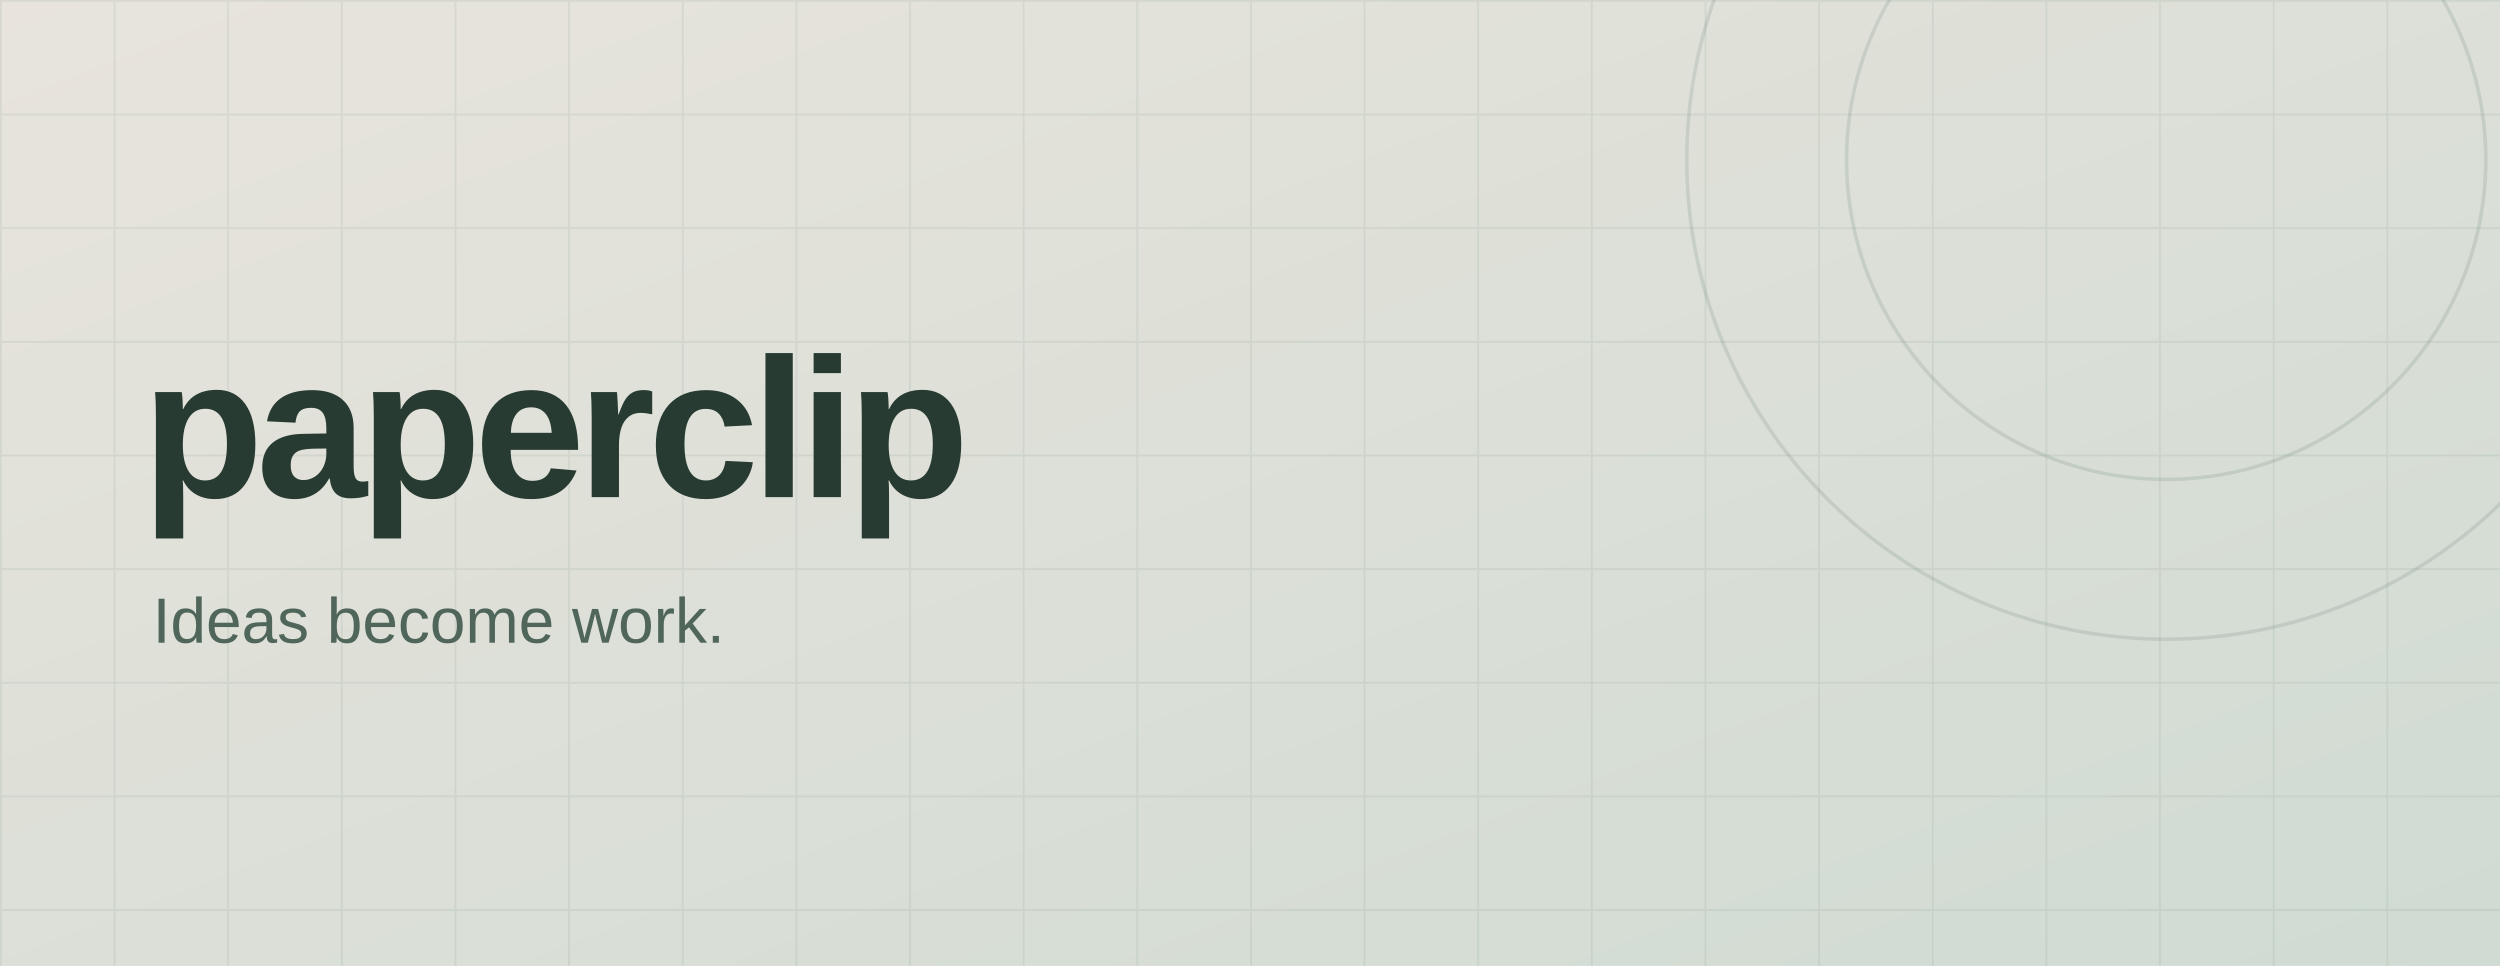
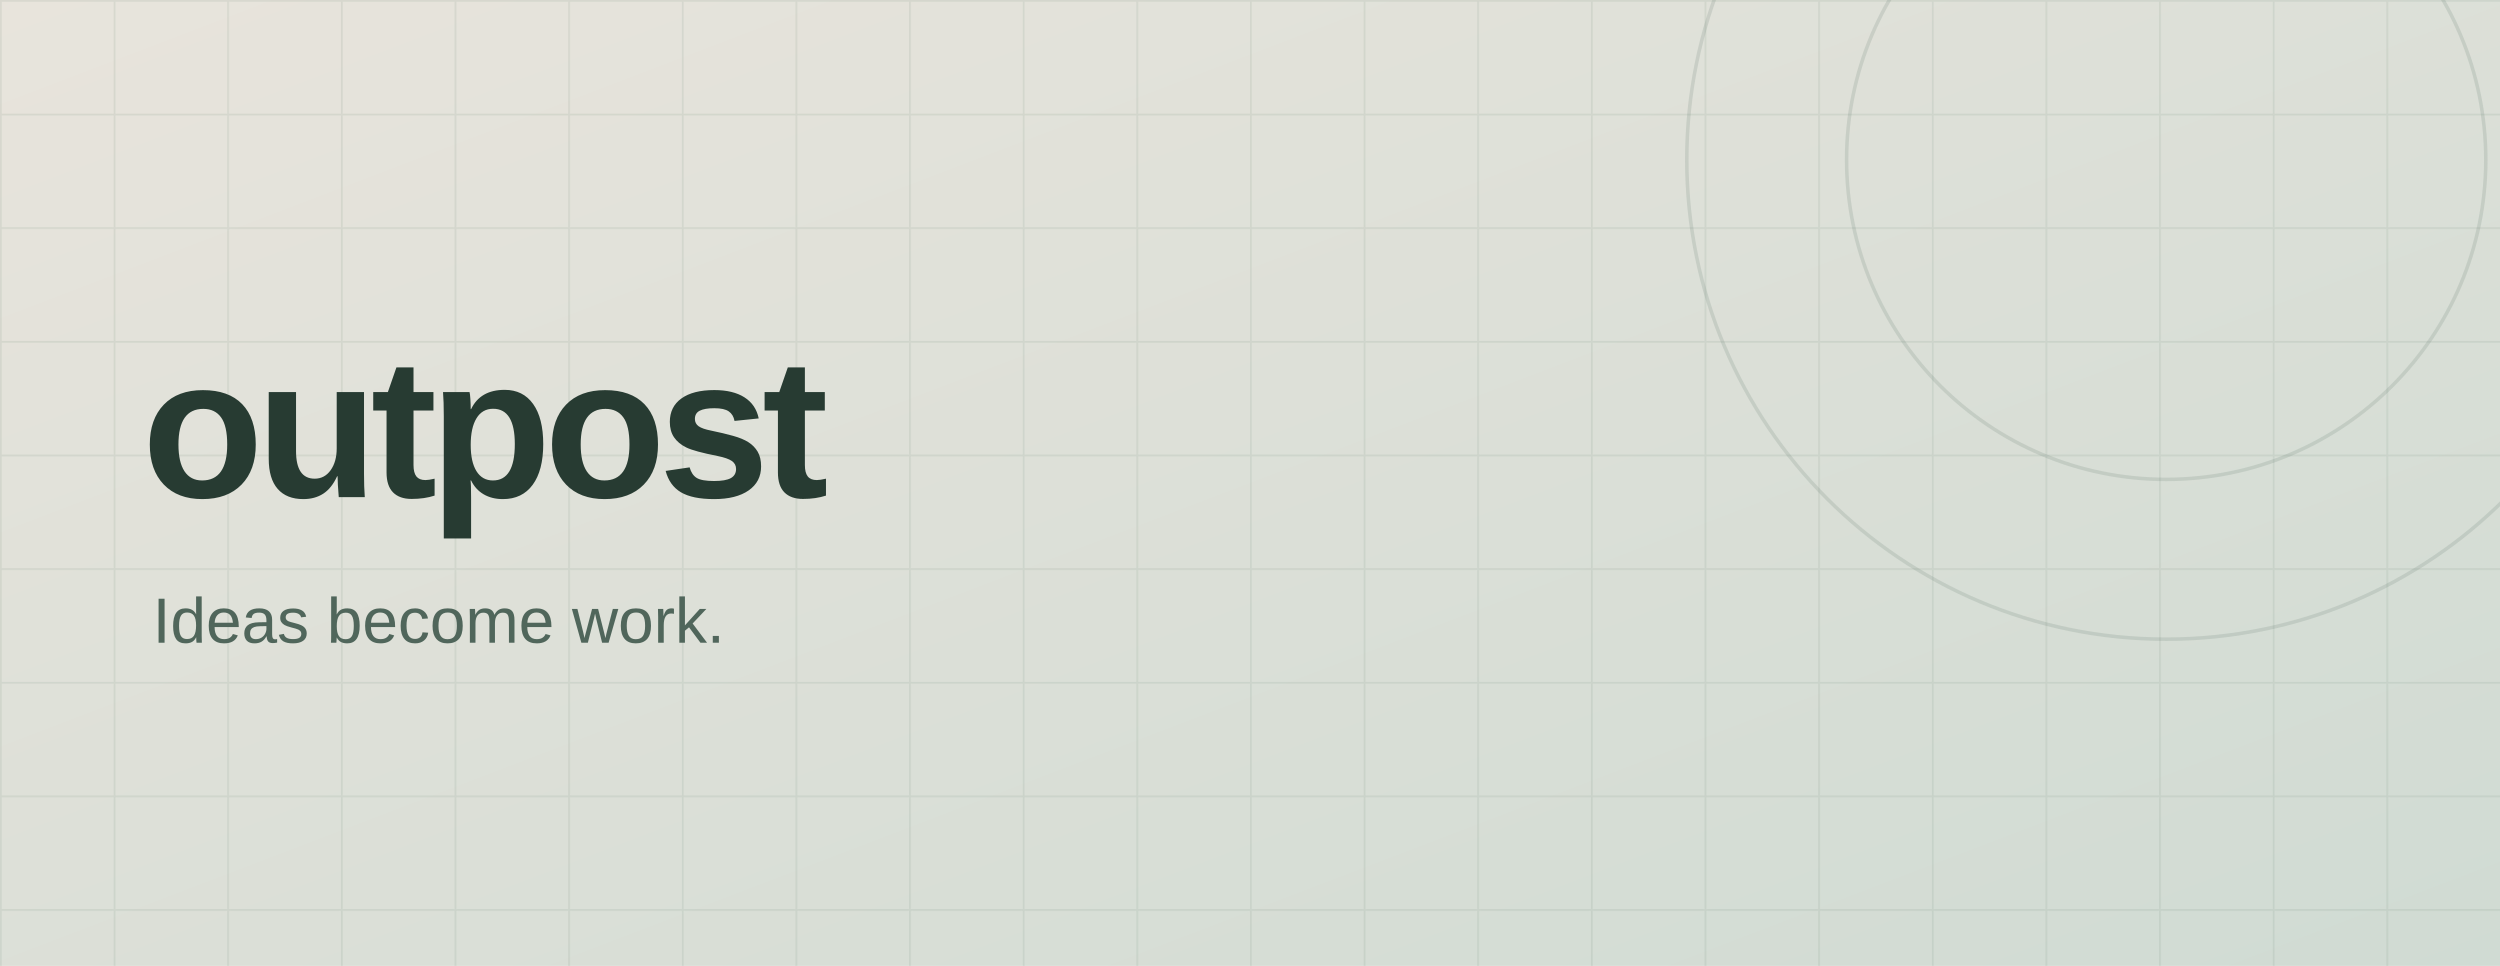
<svg xmlns="http://www.w3.org/2000/svg" width="704" height="272" viewBox="0 0 704 272">
  <defs>
    <linearGradient id="background" x2="1" y2="1">
      <stop stop-color="#e8e4dc" />
      <stop offset="1" stop-color="#d0dbd3" />
    </linearGradient>
    <pattern id="grid" width="32" height="32" patternUnits="userSpaceOnUse">
      <path d="M32 0H0V32" fill="none" stroke="#677d72" stroke-opacity=".12" />
    </pattern>
  </defs>
  <path fill="url(#background)" d="M0 0h704v272H0z" />
  <path fill="url(#grid)" d="M0 0h704v272H0z" />
  <circle cx="610" cy="45" r="135" fill="none" stroke="#677d72" stroke-opacity=".18" />
  <circle cx="610" cy="45" r="90" fill="none" stroke="#677d72" stroke-opacity=".18" />
-   <text x="40" y="140" font-family="Arial,sans-serif" font-size="56" font-weight="700" letter-spacing="-2" fill="#273b32">paperclip</text>
+   <text x="40" y="140" font-family="Arial,sans-serif" font-size="56" font-weight="700" letter-spacing="-2" fill="#273b32">outpost</text>
  <text x="43" y="181" font-family="Arial,sans-serif" font-size="18" fill="#50665b">Ideas become work.</text>
</svg>
